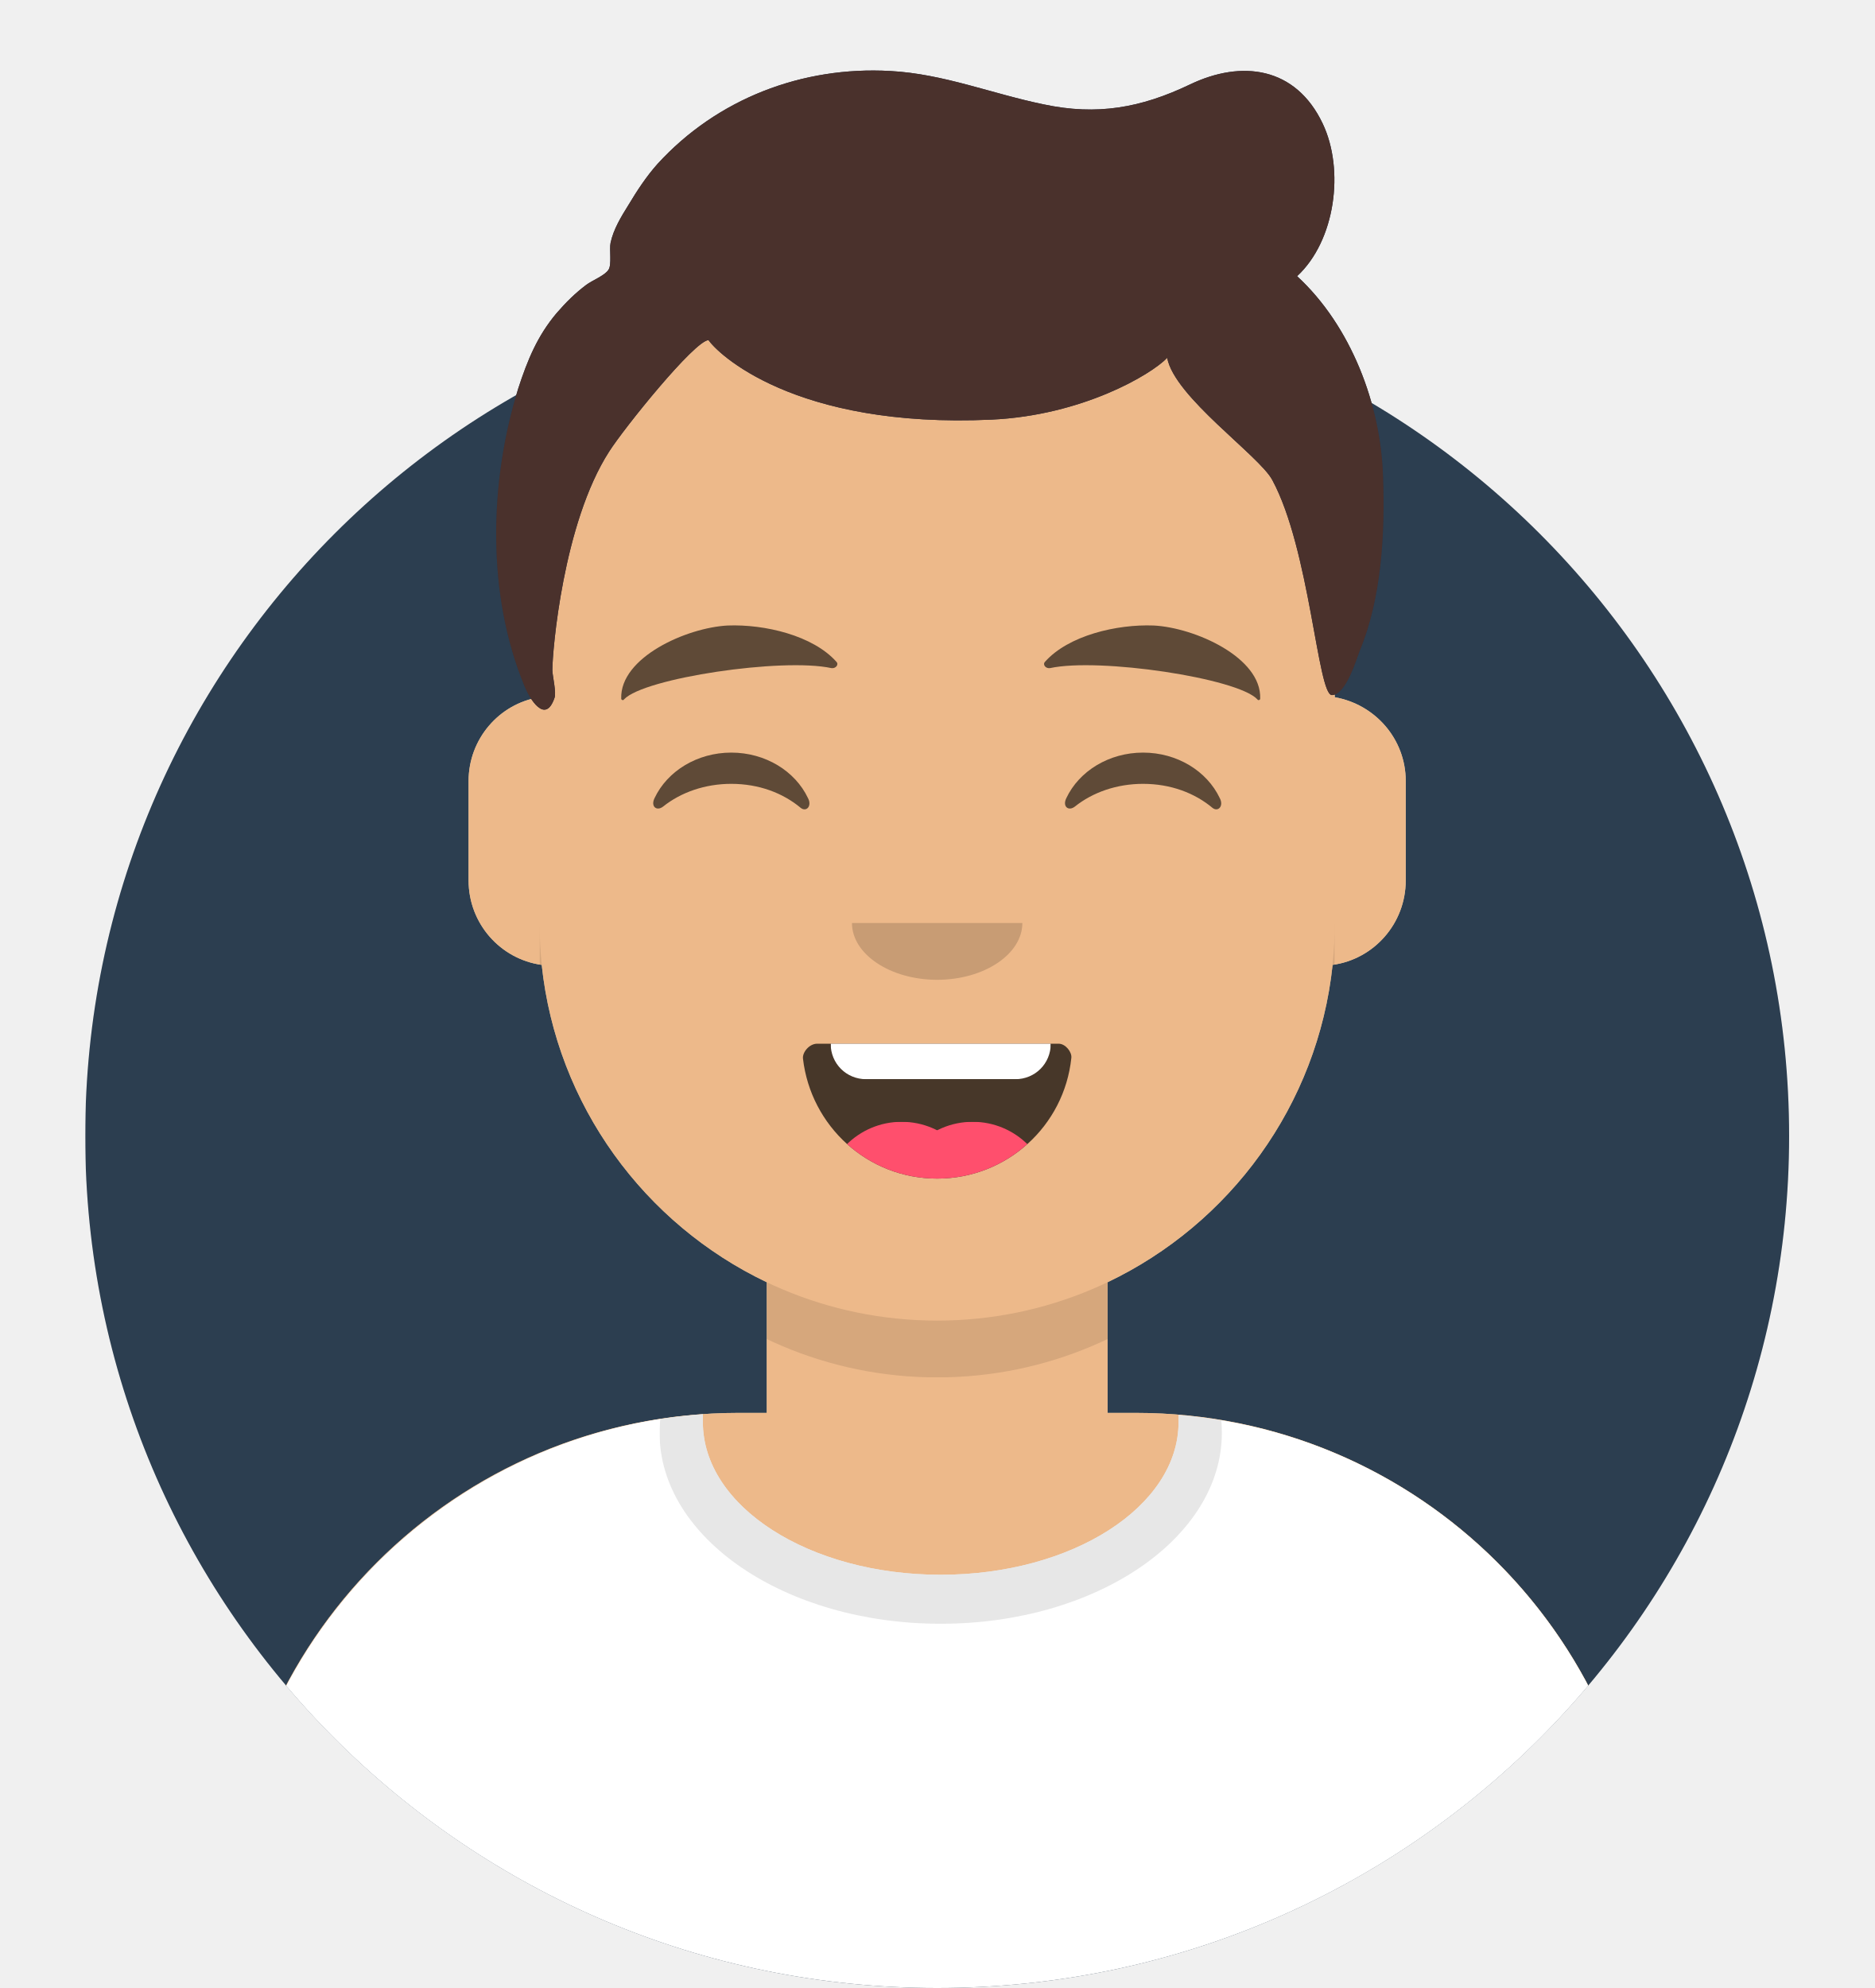
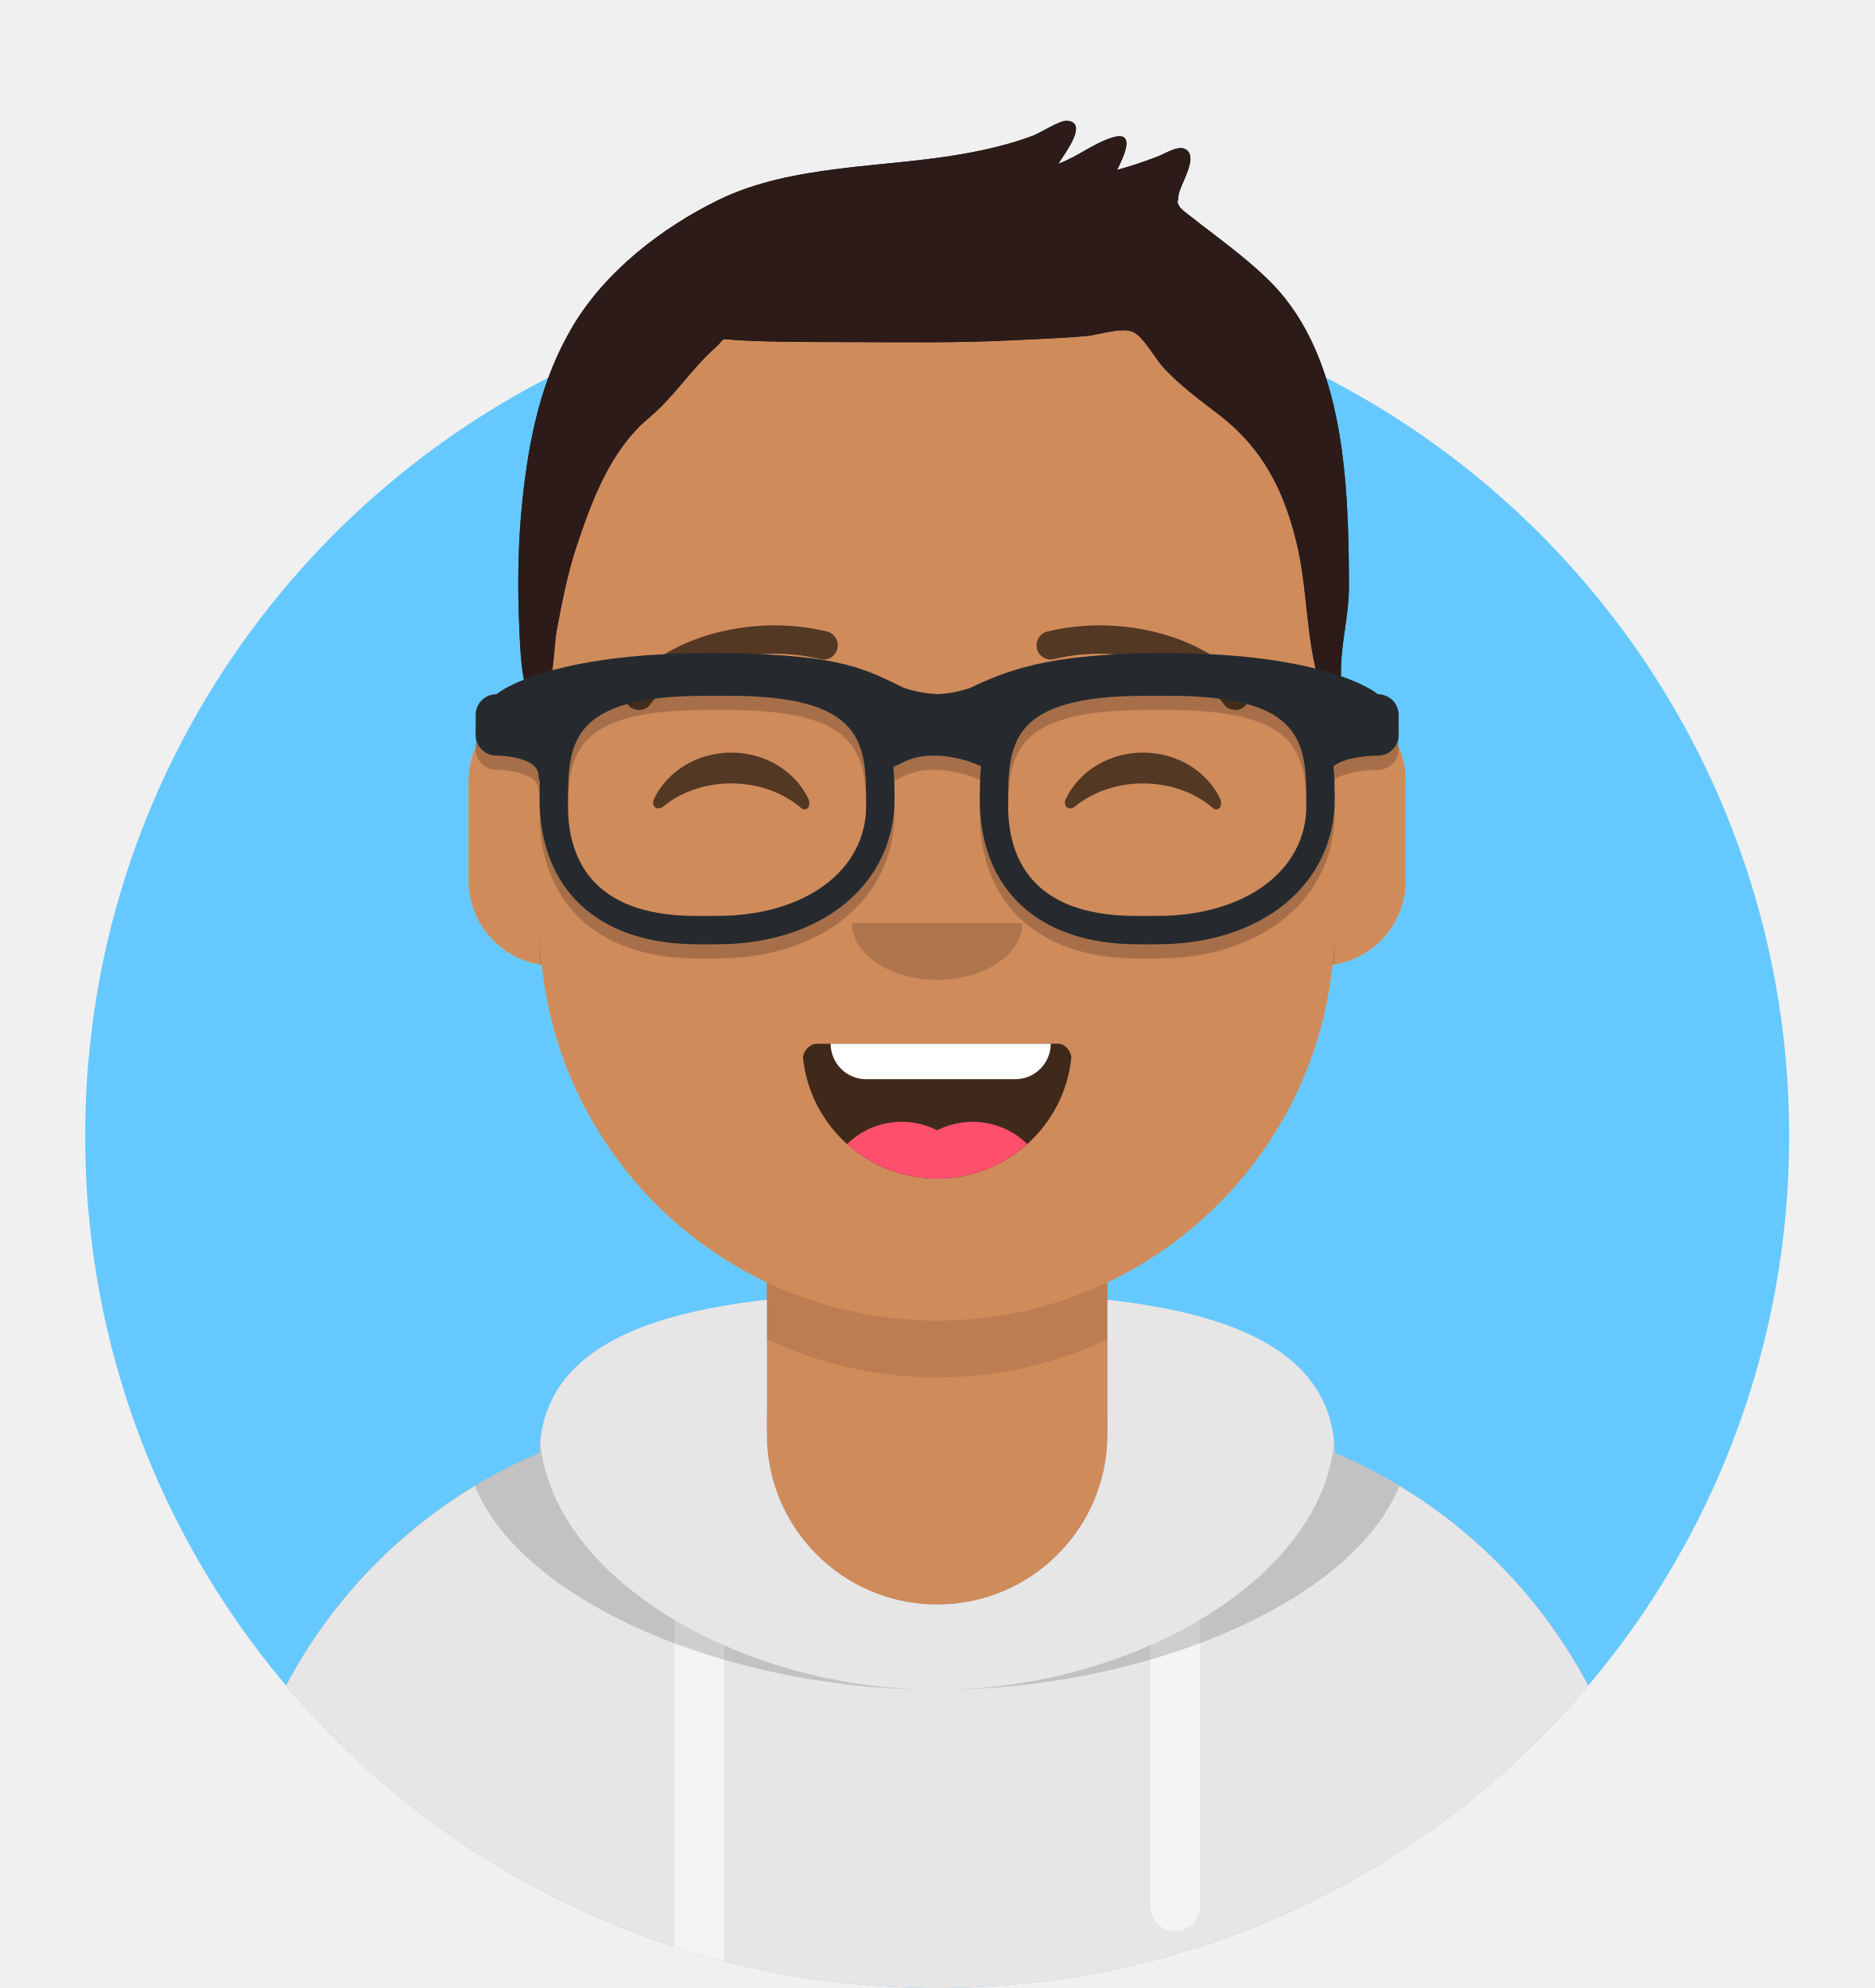
- <svg xmlns="http://www.w3.org/2000/svg" version="1.1" id="Layer_1" x="0px" y="0px" viewBox="0 0 264 280" style="enable-background:new 0 0 264 280;" xml:space="preserve">
-   <style type="text/css">
- 	.st0{fill-rule:evenodd;clip-rule:evenodd;fill:#E6E6E6;}
- 	.st1{filter:url(#Adobe_OpacityMaskFilter);}
- 	.st2{fill-rule:evenodd;clip-rule:evenodd;fill:#FFFFFF;}
- 	.st3{mask:url(#mask-2_1_);}
- 	.st4{fill-rule:evenodd;clip-rule:evenodd;fill:#2C3E50;}
- 	.st5{filter:url(#Adobe_OpacityMaskFilter_1_);}
- 	.st6{mask:url(#mask-4_1_);}
- 	.st7{fill-rule:evenodd;clip-rule:evenodd;fill:#D0C6AC;}
- 	.st8{filter:url(#Adobe_OpacityMaskFilter_2_);}
- 	.st9{mask:url(#mask-6_1_);}
- 	.st10{fill-rule:evenodd;clip-rule:evenodd;fill:#EDB98A;}
- 	.st11{filter:url(#Adobe_OpacityMaskFilter_3_);}
- 	.st12{mask:url(#mask-6_2_);fill-rule:evenodd;clip-rule:evenodd;fill-opacity:0.1;}
- 	.st13{filter:url(#Adobe_OpacityMaskFilter_4_);}
- 	.st14{mask:url(#react-mask-952_1_);}
- 	.st15{filter:url(#Adobe_OpacityMaskFilter_5_);}
- 	.st16{opacity:0.6;mask:url(#react-mask-952_2_);}
- 	.st17{fill-rule:evenodd;clip-rule:evenodd;fill-opacity:0.16;}
- 	.st18{fill-rule:evenodd;clip-rule:evenodd;fill-opacity:0.7;}
- 	.st19{filter:url(#Adobe_OpacityMaskFilter_6_);}
- 	.st20{mask:url(#react-mask-934_1_);fill-rule:evenodd;clip-rule:evenodd;fill:#FFFFFF;}
- 	.st21{filter:url(#Adobe_OpacityMaskFilter_7_);}
- 	.st22{mask:url(#react-mask-934_2_);}
- 	.st23{fill-rule:evenodd;clip-rule:evenodd;fill:#FF4F6D;}
- 	.st24{fill-rule:evenodd;clip-rule:evenodd;fill-opacity:0.6;}
- 	.st25{filter:url(#Adobe_OpacityMaskFilter_8_);}
- 	.st26{mask:url(#react-mask-925_1_);}
- 	.st27{fill-rule:evenodd;clip-rule:evenodd;fill:#28354B;}
- 	.st28{filter:url(#Adobe_OpacityMaskFilter_9_);}
- 	.st29{mask:url(#react-mask-924_1_);}
- 	.st30{fill-rule:evenodd;clip-rule:evenodd;fill:#4A312C;}
- </style>
-   <g>
-     <g transform="translate(-825, -1100)">
+ <svg xmlns="http://www.w3.org/2000/svg" xmlns:xlink="http://www.w3.org/1999/xlink" width="264px" height="280px" viewBox="0 0 264 280" version="1.1">
+   <defs>
+     <circle id="path-1" cx="120" cy="120" r="120" />
+     <path d="M12,160 C12,226.274 65.726,280 132,280 C198.274,280 252,226.274 252,160 L264,160 L264,-1.42108547e-14 L-3.19744231e-14,-1.42108547e-14 L-3.19744231e-14,160 L12,160 Z" id="path-3" />
+     <path d="M124,144.611 L124,163 L128,163 L128,163 C167.765,163 200,195.235 200,235 L200,244 L0,244 L0,235 C-4.86974701e-15,195.235 32.235,163 72,163 L72,163 L76,163 L76,144.611 C58.763,136.422 46.372,119.687 44.305,99.881 C38.48,99.058 34,94.052 34,88 L34,74 C34,68.054 38.325,63.118 44,62.166 L44,56 L44,56 C44,25.072 69.072,5.68137151e-15 100,0 L100,0 L100,0 C130.928,-5.68137151e-15 156,25.072 156,56 L156,62.166 C161.675,63.118 166,68.054 166,74 L166,88 C166,94.052 161.52,99.058 155.695,99.881 C153.628,119.687 141.237,136.422 124,144.611 Z" id="path-5" />
+   </defs>
+   <g id="Avataaar" stroke="none" stroke-width="1" fill="none" fill-rule="evenodd">
+     <g transform="translate(-825, -1100)" id="Avataaar/Circle">
      <g transform="translate(825, 1100)">
-         <g id="Circle" transform="translate(12, 40)">
-           <g id="Circle-Background">
-             <circle class="st0" cx="120" cy="120" r="120" />
-           </g>
-           <defs>
-             <filter id="Adobe_OpacityMaskFilter" filterUnits="userSpaceOnUse" x="0" y="0" width="240" height="240">
-               <feColorMatrix type="matrix" values="1 0 0 0 0  0 1 0 0 0  0 0 1 0 0  0 0 0 1 0" />
-             </filter>
-           </defs>
-           <mask maskUnits="userSpaceOnUse" x="0" y="0" width="240" height="240" id="mask-2_1_">
-             <g class="st1">
-               <circle id="path-1_1_" class="st2" cx="120" cy="120" r="120" />
-             </g>
+         <g id="Circle" stroke-width="1" fill-rule="evenodd" transform="translate(12, 40)">
+           <mask id="mask-2" fill="white">
+             <use xlink:href="#path-1" />
          </mask>
-           <g class="st3">
-             <rect class="st4" width="240" height="240" />
+           <use id="Circle-Background" fill="#E6E6E6" xlink:href="#path-1" />
+           <g id="Color/Palette/Blue-01" mask="url(#mask-2)" fill="#65C9FF">
+             <rect id="🖍Color" x="0" y="0" width="240" height="240" />
          </g>
        </g>
-         <g id="Mask">
- 			</g>
-         <defs>
-           <filter id="Adobe_OpacityMaskFilter_1_" filterUnits="userSpaceOnUse" x="-1" y="0" width="265" height="280">
-             <feColorMatrix type="matrix" values="1 0 0 0 0  0 1 0 0 0  0 0 1 0 0  0 0 0 1 0" />
-           </filter>
-         </defs>
-         <mask maskUnits="userSpaceOnUse" x="-1" y="0" width="265" height="280" id="mask-4_1_">
-           <g class="st5">
-             <path id="path-3_1_" class="st2" d="M12,160c0,66.3,53.7,120,120,120s120-53.7,120-120h12V0H0v160H12z" />
-           </g>
+         <mask id="mask-4" fill="white">
+           <use xlink:href="#path-3" />
        </mask>
-         <g id="Avataaar" class="st6">
+         <g id="Mask" />
+         <g id="Avataaar" stroke-width="1" fill-rule="evenodd" mask="url(#mask-4)">
          <g id="Body" transform="translate(32, 36)">
-             <g>
-               <path class="st7" d="M124,144.6V163h4l0,0c39.8,0,72,32.2,72,72v9H0v-9c0-39.8,32.2-72,72-72l0,0h4v-18.4        c-17.2-8.2-29.6-24.9-31.7-44.7C38.5,99.1,34,94.1,34,88V74c0-5.9,4.3-10.9,10-11.8V56l0,0c0-30.9,25.1-56,56-56l0,0l0,0        c30.9,0,56,25.1,56,56v6.2c5.7,1,10,5.9,10,11.8v14c0,6.1-4.5,11.1-10.3,11.9C153.6,119.7,141.2,136.4,124,144.6z" />
-             </g>
-             <defs>
-               <filter id="Adobe_OpacityMaskFilter_2_" filterUnits="userSpaceOnUse" x="-32" y="0" width="264" height="244">
-                 <feColorMatrix type="matrix" values="1 0 0 0 0  0 1 0 0 0  0 0 1 0 0  0 0 0 1 0" />
-               </filter>
-             </defs>
-             <mask maskUnits="userSpaceOnUse" x="-32" y="0" width="264" height="244" id="mask-6_1_">
-               <g class="st8">
-                 <path id="path-5_1_" class="st2" d="M124,144.6V163h4l0,0c39.8,0,72,32.2,72,72v9H0v-9c0-39.8,32.2-72,72-72l0,0h4v-18.4         c-17.2-8.2-29.6-24.9-31.7-44.7C38.5,99.1,34,94.1,34,88V74c0-5.9,4.3-10.9,10-11.8V56l0,0c0-30.9,25.1-56,56-56l0,0l0,0         c30.9,0,56,25.1,56,56v6.2c5.7,1,10,5.9,10,11.8v14c0,6.1-4.5,11.1-10.3,11.9C153.6,119.7,141.2,136.4,124,144.6z" />
-               </g>
+             <mask id="mask-6" fill="white">
+               <use xlink:href="#path-5" />
            </mask>
-             <g class="st9">
-               <g id="Color" transform="translate(-32, 0)">
-                 <rect class="st10" width="264" height="244" />
+             <use fill="#D0C6AC" xlink:href="#path-5" />
+             <g id="Skin/👶🏽-03-Brown" mask="url(#mask-6)" fill="#D08B5B">
+               <g transform="translate(-32, 0)" id="Color">
+                 <rect x="0" y="0" width="264" height="244" />
              </g>
            </g>
+             <path d="M156,79 L156,102 C156,132.928 130.928,158 100,158 C69.072,158 44,132.928 44,102 L44,79 L44,94 C44,124.928 69.072,150 100,150 C130.928,150 156,124.928 156,94 L156,79 Z" id="Neck-Shadow" fill-opacity="0.1" fill="#000000" mask="url(#mask-6)" />
+           </g>
+           <g id="Clothing/Hoodie" transform="translate(0, 170)">
            <defs>
-               <filter id="Adobe_OpacityMaskFilter_3_" filterUnits="userSpaceOnUse" x="44" y="79" width="112" height="79">
-                 <feColorMatrix type="matrix" values="1 0 0 0 0  0 1 0 0 0  0 0 1 0 0  0 0 0 1 0" />
-               </filter>
+               <path d="M108,13.071 C90.081,15.076 76.28,20.552 76.004,34.645 C50.146,45.568 32,71.165 32,100.999 L32,100.999 L32,110 L232,110 L232,100.999 C232,71.165 213.854,45.568 187.996,34.645 C187.72,20.552 173.919,15.076 156,13.071 L156,32 L156,32 C156,45.255 145.255,56 132,56 L132,56 C118.745,56 108,45.255 108,32 L108,13.071 Z" id="react-path-81" />
            </defs>
-             <mask maskUnits="userSpaceOnUse" x="44" y="79" width="112" height="79" id="mask-6_2_">
-               <g class="st11">
-                 <path id="path-5_2_" class="st2" d="M124,144.6V163h4l0,0c39.8,0,72,32.2,72,72v9H0v-9c0-39.8,32.2-72,72-72l0,0h4v-18.4         c-17.2-8.2-29.6-24.9-31.7-44.7C38.5,99.1,34,94.1,34,88V74c0-5.9,4.3-10.9,10-11.8V56l0,0c0-30.9,25.1-56,56-56l0,0l0,0         c30.9,0,56,25.1,56,56v6.2c5.7,1,10,5.9,10,11.8v14c0,6.1-4.5,11.1-10.3,11.9C153.6,119.7,141.2,136.4,124,144.6z" />
+             <mask id="react-mask-82" fill="white">
+               <use xlink:href="#react-path-81" />
+             </mask>
+             <use id="Hoodie" fill="#B7C1DB" fill-rule="evenodd" xlink:href="#react-path-81" />
+             <g id="Color/Palette/Gray-01" mask="url(#react-mask-82)" fill-rule="evenodd" fill="#E6E6E6">
+               <rect id="🖍Color" x="0" y="0" width="264" height="110" />
+             </g>
+             <path d="M102,61.739 L102,110 L95,110 L95,58.15 C97.204,59.46 99.547,60.661 102,61.739 Z M169,58.15 L169,98.5 C169,100.433 167.433,102 165.5,102 C163.567,102 162,100.433 162,98.5 L162,61.739 C164.453,60.661 166.796,59.46 169,58.15 Z" id="Straps" fill="#F4F4F4" fill-rule="evenodd" mask="url(#react-mask-82)" />
+             <path d="M90.96,12.724 C75.909,15.571 65.5,21.243 65.5,32.308 C65.5,52.02 98.538,68 132,68 C165.462,68 198.5,52.02 198.5,32.308 C198.5,21.243 188.091,15.571 173.04,12.724 C182.125,16.074 188,21.706 188,31.077 C188,51.469 160.179,68 132,68 C103.821,68 76,51.469 76,31.077 C76,21.706 81.875,16.074 90.96,12.724 Z" id="Shadow" fill-opacity="0.16" fill="#000000" fill-rule="evenodd" mask="url(#react-mask-82)" />
+           </g>
+           <g id="Face" transform="translate(76, 82)" fill="#000000">
+             <g id="Mouth/Smile" transform="translate(2, 52)">
+               <defs>
+                 <path d="M35.118,15.128 C36.176,24.62 44.226,32 54,32 C63.804,32 71.874,24.574 72.892,15.04 C72.974,14.273 72.117,13 71.043,13 C56.149,13 44.738,13 37.087,13 C36.007,13 35.012,14.178 35.118,15.128 Z" id="react-path-89" />
+               </defs>
+               <mask id="react-mask-90" fill="white">
+                 <use xlink:href="#react-path-89" />
+               </mask>
+               <use id="Mouth" fill-opacity="0.7" fill="#000000" fill-rule="evenodd" xlink:href="#react-path-89" />
+               <rect id="Teeth" fill="#FFFFFF" fill-rule="evenodd" mask="url(#react-mask-90)" x="39" y="2" width="31" height="16" rx="5" />
+               <g id="Tongue" stroke-width="1" fill-rule="evenodd" mask="url(#react-mask-90)" fill="#FF4F6D">
+                 <g transform="translate(38, 24)">
+                   <circle cx="11" cy="11" r="11" />
+                   <circle cx="21" cy="11" r="11" />
+                 </g>
              </g>
-             </mask>
-             <path id="Neck-Shadow" class="st12" d="M156,79v23c0,30.9-25.1,56-56,56s-56-25.1-56-56V79v15c0,30.9,25.1,56,56,56       s56-25.1,56-56V79z" />
-           </g>
-           <g transform="translate(0, 170)">
-             <g id="Clothes">
-               <path class="st0" d="M166,29.3c37,3,66,34,66,71.8v8.9H32v-8.9C32,63,61.6,31.8,99,29.2c0,0.4,0,0.7,0,1.1        c0,11.9,15,21.5,33.5,21.5S166,42.2,166,30.3C166,30,166,29.6,166,29.3z" />
            </g>
-             <defs>
-               <filter id="Adobe_OpacityMaskFilter_4_" filterUnits="userSpaceOnUse" x="0" y="0" width="264" height="110">
-                 <feColorMatrix type="matrix" values="1 0 0 0 0  0 1 0 0 0  0 0 1 0 0  0 0 0 1 0" />
-               </filter>
-             </defs>
-             <mask maskUnits="userSpaceOnUse" x="0" y="0" width="264" height="110" id="react-mask-952_1_">
-               <g class="st13">
-                 <path id="react-path-951_1_" class="st2" d="M166,29.3c37,3,66,34,66,71.8v8.9H32v-8.9C32,63,61.6,31.8,99,29.2         c0,0.4,0,0.7,0,1.1c0,11.9,15,21.5,33.5,21.5S166,42.2,166,30.3C166,30,166,29.6,166,29.3z" />
-               </g>
-             </mask>
-             <g class="st14">
-               <rect class="st2" width="264" height="110" />
+             <g id="Nose/Default" transform="translate(28, 40)" fill-opacity="0.16">
+               <path d="M16,8 C16,12.418 21.373,16 28,16 L28,16 C34.627,16 40,12.418 40,8" id="Nose" />
            </g>
-             <defs>
-               <filter id="Adobe_OpacityMaskFilter_5_" filterUnits="userSpaceOnUse" x="92.9" y="4.9" width="79.3" height="53.8">
-                 <feColorMatrix type="matrix" values="1 0 0 0 0  0 1 0 0 0  0 0 1 0 0  0 0 0 1 0" />
-               </filter>
-             </defs>
-             <mask maskUnits="userSpaceOnUse" x="92.9" y="4.9" width="79.3" height="53.8" id="react-mask-952_2_">
-               <g class="st15">
-                 <path id="react-path-951_2_" class="st2" d="M166,29.3c37,3,66,34,66,71.8v8.9H32v-8.9C32,63,61.6,31.8,99,29.2         c0,0.4,0,0.7,0,1.1c0,11.9,15,21.5,33.5,21.5S166,42.2,166,30.3C166,30,166,29.6,166,29.3z" />
-               </g>
-             </mask>
-             <g id="Shadowy" class="st16">
-               <g transform="translate(92, 4)">
-                 <ellipse class="st17" cx="40.5" cy="27.8" rx="39.6" ry="26.9" />
+             <g id="Eyes/Happy-😁" transform="translate(0, 8)" fill-opacity="0.6">
+               <path d="M16.16,22.447 C18.007,18.649 22.164,16 26.998,16 C31.814,16 35.959,18.63 37.815,22.407 C38.367,23.529 37.582,24.447 36.791,23.767 C34.34,21.66 30.859,20.344 26.998,20.344 C23.257,20.344 19.874,21.579 17.438,23.572 C16.547,24.3 15.62,23.558 16.16,22.447 Z" id="Squint" />
+               <path d="M74.16,22.447 C76.007,18.649 80.164,16 84.998,16 C89.814,16 93.959,18.63 95.815,22.407 C96.367,23.529 95.582,24.447 94.791,23.767 C92.34,21.66 88.859,20.344 84.998,20.344 C81.257,20.344 77.874,21.579 75.438,23.572 C74.547,24.3 73.62,23.558 74.16,22.447 Z" id="Squint" />
+             </g>
+             <g id="Eyebrow/Outline/Default" fill-opacity="0.6">
+               <g id="I-Browse" transform="translate(12, 6)">
+                 <path d="M3.63,11.159 C7.545,5.65 18.278,2.561 27.523,4.831 C28.596,5.095 29.679,4.439 29.942,3.366 C30.206,2.293 29.55,1.21 28.477,0.947 C17.74,-1.69 5.312,1.887 0.37,8.841 C-0.27,9.742 -0.059,10.99 0.841,11.63 C1.742,12.27 2.99,12.059 3.63,11.159 Z" id="Eyebrow" fill-rule="nonzero" />
+                 <path d="M61.63,11.159 C65.545,5.65 76.278,2.561 85.523,4.831 C86.596,5.095 87.679,4.439 87.942,3.366 C88.206,2.293 87.55,1.21 86.477,0.947 C75.74,-1.69 63.312,1.887 58.37,8.841 C57.73,9.742 57.941,10.99 58.841,11.63 C59.742,12.27 60.99,12.059 61.63,11.159 Z" id="Eyebrow" fill-rule="nonzero" transform="translate(73.00015, 6.039198) scale(-1, 1) translate(-73.00015, -6.039198) " />
              </g>
            </g>
          </g>
-           <g id="Face" transform="translate(76, 82)">
-             <g transform="translate(2, 52)">
-               <g id="Mouth">
-                 <path class="st18" d="M35.1,15.1C36.2,24.6,44.2,32,54,32c9.8,0,17.9-7.4,18.9-17c0.1-0.8-0.8-2-1.8-2c-14.9,0-26.3,0-34,0         C36,13,35,14.2,35.1,15.1z" />
-               </g>
-               <defs>
-                 <filter id="Adobe_OpacityMaskFilter_6_" filterUnits="userSpaceOnUse" x="39" y="2" width="31" height="16">
-                   <feColorMatrix type="matrix" values="1 0 0 0 0  0 1 0 0 0  0 0 1 0 0  0 0 0 1 0" />
-                 </filter>
-               </defs>
-               <mask maskUnits="userSpaceOnUse" x="39" y="2" width="31" height="16" id="react-mask-934_1_">
-                 <g class="st19">
-                   <path id="react-path-933_1_" class="st2" d="M35.1,15.1C36.2,24.6,44.2,32,54,32c9.8,0,17.9-7.4,18.9-17          c0.1-0.8-0.8-2-1.8-2c-14.9,0-26.3,0-34,0C36,13,35,14.2,35.1,15.1z" />
-                 </g>
-               </mask>
-               <path id="Teeth" class="st20" d="M44,2h21c2.8,0,5,2.2,5,5v6c0,2.8-2.2,5-5,5H44c-2.8,0-5-2.2-5-5V7C39,4.2,41.2,2,44,2z" />
-               <defs>
-                 <filter id="Adobe_OpacityMaskFilter_7_" filterUnits="userSpaceOnUse" x="38" y="24" width="32" height="22">
-                   <feColorMatrix type="matrix" values="1 0 0 0 0  0 1 0 0 0  0 0 1 0 0  0 0 0 1 0" />
-                 </filter>
-               </defs>
-               <mask maskUnits="userSpaceOnUse" x="38" y="24" width="32" height="22" id="react-mask-934_2_">
-                 <g class="st21">
-                   <path id="react-path-933_2_" class="st2" d="M35.1,15.1C36.2,24.6,44.2,32,54,32c9.8,0,17.9-7.4,18.9-17          c0.1-0.8-0.8-2-1.8-2c-14.9,0-26.3,0-34,0C36,13,35,14.2,35.1,15.1z" />
-                 </g>
-               </mask>
-               <g id="Tongue" class="st22">
-                 <g transform="translate(38, 24)">
-                   <circle class="st23" cx="11" cy="11" r="11" />
-                   <circle class="st23" cx="21" cy="11" r="11" />
-                 </g>
-               </g>
-             </g>
-             <g transform="translate(28, 40)">
-               <path id="Nose" class="st17" d="M16,8c0,4.4,5.4,8,12,8l0,0c6.6,0,12-3.6,12-8" />
-             </g>
-             <g transform="translate(0, 8)">
-               <path id="Squint" class="st24" d="M16.2,22.4C18,18.6,22.2,16,27,16c4.8,0,9,2.6,10.8,6.4c0.6,1.1-0.2,2-1,1.4        c-2.5-2.1-5.9-3.4-9.8-3.4c-3.7,0-7.1,1.2-9.6,3.2C16.5,24.3,15.6,23.6,16.2,22.4z" />
-               <path class="st24" d="M74.2,22.4C76,18.6,80.2,16,85,16c4.8,0,9,2.6,10.8,6.4c0.6,1.1-0.2,2-1,1.4c-2.5-2.1-5.9-3.4-9.8-3.4        c-3.7,0-7.1,1.2-9.6,3.2C74.5,24.3,73.6,23.6,74.2,22.4z" />
-             </g>
-             <g>
-               <path id="Eyebrow" class="st24" d="M26.5,6.1c-5.8,0.3-15.2,4.5-15,10.3c0,0.2,0.3,0.3,0.4,0.1c2.8-3,22.3-5.9,29.2-4.4        c0.6,0.1,1.1-0.5,0.7-0.9C38.5,7.5,31.7,5.9,26.5,6.1" />
-               <path class="st24" d="M86.5,6.1c5.8,0.3,15.2,4.5,15,10.3c0,0.2-0.3,0.3-0.4,0.1c-2.8-3-22.3-5.9-29.2-4.4        c-0.6,0.1-1.1-0.5-0.7-0.9C74.5,7.5,81.3,5.9,86.5,6.1" />
-             </g>
-           </g>
-           <g id="Top">
+           <g id="Top" stroke-width="1" fill-rule="evenodd">
            <defs>
-               <filter id="Adobe_OpacityMaskFilter_8_" filterUnits="userSpaceOnUse" x="-1" y="0" width="264" height="280">
-                 <feColorMatrix type="matrix" values="1 0 0 0 0  0 1 0 0 0  0 0 1 0 0  0 0 0 1 0" />
+               <rect id="react-path-56" x="0" y="0" width="264" height="280" />
+               <path d="M180.15,39.92 C177.39,37.1 174.186,34.707 171.069,32.307 C170.382,31.777 169.683,31.261 169.011,30.712 C168.858,30.587 167.292,29.466 167.105,29.053 C166.654,28.06 166.915,28.833 166.977,27.649 C167.056,26.151 170.111,21.919 167.831,20.949 C166.828,20.522 165.04,21.658 164.078,22.033 C162.196,22.767 160.292,23.393 158.347,23.933 C159.279,22.076 161.055,18.359 157.716,19.354 C155.114,20.129 152.69,22.122 150.076,23.059 C150.941,21.642 154.4,17.248 151.274,17.002 C150.302,16.926 147.471,18.75 146.424,19.14 C143.287,20.305 140.083,21.059 136.79,21.653 C125.592,23.671 112.497,23.095 102.137,28.193 C94.149,32.124 86.263,38.222 81.648,45.988 C77.201,53.473 75.538,61.664 74.607,70.241 C73.924,76.536 73.868,83.043 74.188,89.36 C74.292,91.43 74.525,100.971 77.532,98.081 C79.03,96.642 79.019,90.828 79.396,88.86 C80.147,84.945 80.87,81.013 82.122,77.223 C84.328,70.544 86.931,63.43 92.427,58.83 C95.954,55.878 98.431,51.889 101.806,48.911 C103.322,47.574 102.165,47.713 104.603,47.889 C106.241,48.006 107.885,48.051 109.526,48.094 C113.322,48.193 117.124,48.168 120.921,48.181 C128.568,48.209 136.179,48.317 143.819,47.916 C147.214,47.739 150.618,47.642 154.004,47.328 C155.895,47.153 159.251,45.941 160.808,46.867 C162.233,47.714 163.713,50.482 164.736,51.615 C167.154,54.294 170.036,56.339 172.862,58.535 C178.757,63.115 181.732,68.867 183.523,76.023 C185.306,83.153 184.806,89.768 187.013,96.785 C187.402,98.018 188.429,100.145 189.695,98.239 C189.93,97.885 189.87,95.939 189.87,94.819 C189.87,90.3 191.014,86.908 191,82.359 C190.944,68.527 190.496,50.491 180.15,39.92 Z" id="react-path-55" />
+               <filter x="-0.8%" y="-2.0%" width="101.5%" height="108.0%" filterUnits="objectBoundingBox" id="react-filter-52">
+                 <feOffset dx="0" dy="2" in="SourceAlpha" result="shadowOffsetOuter1" />
+                 <feColorMatrix values="0 0 0 0 0   0 0 0 0 0   0 0 0 0 0  0 0 0 0.16 0" type="matrix" in="shadowOffsetOuter1" result="shadowMatrixOuter1" />
+                 <feMerge>
+                   <feMergeNode in="shadowMatrixOuter1" />
+                   <feMergeNode in="SourceGraphic" />
+                 </feMerge>
              </filter>
            </defs>
-             <mask maskUnits="userSpaceOnUse" x="-1" y="0" width="264" height="280" id="react-mask-925_1_">
-               <g class="st25">
-                 <rect id="react-path-927_1_" class="st2" width="264" height="280" />
-               </g>
+             <mask id="react-mask-54" fill="white">
+               <use xlink:href="#react-path-56" />
            </mask>
-             <g class="st26">
+             <g id="Mask" />
+             <g id="Top/Short-Hair/Short-Flat" mask="url(#react-mask-54)">
              <g transform="translate(-1, 0)">
-                 <g id="Short-Hair">
-                   <path class="st27" d="M183.7,38.9c5.4-5,6.7-15,3.6-21.5c-3.8-8-11.4-9-18.7-5.5c-6.9,3.3-13.1,4.4-20.6,2.8          c-7.3-1.5-14.1-4.3-21.6-4.7C114,9.3,102,13.9,93.6,23.1c-1.6,1.8-2.9,3.8-4.1,5.8c-1,1.6-2.1,3.4-2.5,5.3          c-0.2,0.9,0.2,3.1-0.3,3.8c-0.5,0.8-2.3,1.5-3.1,2.1c-1.6,1.2-2.9,2.5-4.2,4c-2.7,3.2-4.1,6.6-5.4,10.6          c-4.1,13.2-4.5,29,0.9,42c0.7,1.7,2.9,5.4,4.2,1.6c0.3-0.7-0.3-3.2-0.3-3.9c0-2.7,1.5-20.7,8-30.8c2.1-3.3,12-15.6,14-15.7          c1.1,1.7,11.9,12.5,39.9,11.2c12.7-0.6,22.4-6.3,24.7-8.7c1,5.5,13,13.8,14.8,17.2c5.3,9.8,6.4,30.3,8.4,30.3          s3.5-5.2,3.9-6.2c3.1-7.4,3.6-16.6,3.3-24.6C195.5,57,191.3,45.9,183.7,38.9z" />
+                 <mask id="react-mask-53" fill="white">
+                   <use xlink:href="#react-path-55" />
+                 </mask>
+                 <use id="Short-Hair" stroke="none" fill="#1F3140" fill-rule="evenodd" xlink:href="#react-path-55" />
+                 <g id="Skin/👶🏽-03-Brown" mask="url(#react-mask-53)" fill="#2C1B18">
+                   <g transform="translate(0, 0) " id="Color">
+                     <rect x="0" y="0" width="264" height="280" />
+                   </g>
                </g>
-                 <defs>
-                   <filter id="Adobe_OpacityMaskFilter_9_" filterUnits="userSpaceOnUse" x="0" y="0" width="264" height="280">
-                     <feColorMatrix type="matrix" values="1 0 0 0 0  0 1 0 0 0  0 0 1 0 0  0 0 0 1 0" />
-                   </filter>
-                 </defs>
-                 <mask maskUnits="userSpaceOnUse" x="0" y="0" width="264" height="280" id="react-mask-924_1_">
-                   <g class="st28">
-                     <path id="react-path-926_1_" class="st2" d="M183.7,38.9c5.4-5,6.7-15,3.6-21.5c-3.8-8-11.4-9-18.7-5.5           c-6.9,3.3-13.1,4.4-20.6,2.8c-7.3-1.5-14.1-4.3-21.6-4.7C114,9.3,102,13.9,93.6,23.1c-1.6,1.8-2.9,3.8-4.1,5.8           c-1,1.6-2.1,3.4-2.5,5.3c-0.2,0.9,0.2,3.1-0.3,3.8c-0.5,0.8-2.3,1.5-3.1,2.1c-1.6,1.2-2.9,2.5-4.2,4           c-2.7,3.2-4.1,6.6-5.4,10.6c-4.1,13.2-4.5,29,0.9,42c0.7,1.7,2.9,5.4,4.2,1.6c0.3-0.7-0.3-3.2-0.3-3.9           c0-2.7,1.5-20.7,8-30.8c2.1-3.3,12-15.6,14-15.7c1.1,1.7,11.9,12.5,39.9,11.2c12.7-0.6,22.4-6.3,24.7-8.7           c1,5.5,13,13.8,14.8,17.2c5.3,9.8,6.4,30.3,8.4,30.3s3.5-5.2,3.9-6.2c3.1-7.4,3.6-16.6,3.3-24.6           C195.5,57,191.3,45.9,183.7,38.9z" />
-                   </g>
-                 </mask>
-                 <g class="st29">
-                   <g transform="translate(0, 0) ">
-                     <rect class="st30" width="264" height="280" />
+                 <g id="Top/_Resources/Prescription-02" fill="none" transform="translate(62, 85)" stroke-width="1">
+                   <defs>
+                     <filter x="-0.8%" y="-2.4%" width="101.5%" height="109.8%" filterUnits="objectBoundingBox" id="react-filter-74">
+                       <feOffset dx="0" dy="2" in="SourceAlpha" result="shadowOffsetOuter1" />
+                       <feColorMatrix values="0 0 0 0 0   0 0 0 0 0   0 0 0 0 0  0 0 0 0.2 0" type="matrix" in="shadowOffsetOuter1" result="shadowMatrixOuter1" />
+                       <feMerge>
+                         <feMergeNode in="shadowMatrixOuter1" />
+                         <feMergeNode in="SourceGraphic" />
+                       </feMerge>
+                     </filter>
+                   </defs>
+                   <g id="Wayfarers" filter="url(#react-filter-74)" transform="translate(6, 7)" fill="#252C2F">
+                     <path d="M34,41 L31.242,41 C17.315,41 9,33.336 9,20.5 C9,10.127 10.817,0 32.53,0 L35.47,0 C57.183,0 59,10.127 59,20.5 C59,32.569 48.721,41 34,41 Z M32.385,6 C13,6 13,12.841 13,21.502 C13,28.572 16.116,37 30.971,37 L34,37 C46.365,37 55,30.627 55,21.502 C55,12.841 55,6 35.615,6 L32.385,6 Z" id="Left" fill-rule="nonzero" />
+                     <path d="M96,41 L93.242,41 C79.315,41 71,33.336 71,20.5 C71,10.127 72.817,0 94.53,0 L97.47,0 C119.183,0 121,10.127 121,20.5 C121,32.569 110.721,41 96,41 Z M94.385,6 C75,6 75,12.841 75,21.502 C75,28.572 78.119,37 92.971,37 L96,37 C108.365,37 117,30.627 117,21.502 C117,12.841 117,6 97.615,6 L94.385,6 Z" id="Right" fill-rule="nonzero" />
+                     <path d="M2.955,5.772 C3.646,5.096 11.21,0 32.5,0 C50.351,0 54.13,1.853 59.85,4.652 L60.269,4.859 C60.667,4.999 62.7,5.69 65.079,5.766 C67.246,5.673 69.1,5.085 69.642,4.897 C76.17,1.722 82.561,0 97.5,0 C118.79,0 126.354,5.096 127.045,5.772 C128.679,5.772 130,7.062 130,8.657 L130,11.543 C130,13.139 128.679,14.429 127.045,14.429 C127.045,14.429 120.144,14.429 120.144,17.315 C120.144,20.2 118.182,13.139 118.182,11.543 L118.182,8.732 C114.579,7.353 108.128,4.786 97.5,4.786 C85.658,4.786 79.761,6.886 74.702,8.971 L74.759,9.108 L74.756,11.094 L72.539,16.444 L69.8,15.361 C69.556,15.264 69.028,15.09 68.296,14.91 C66.256,14.407 64.159,14.254 62.304,14.634 C61.624,14.774 60.992,14.984 60.413,15.267 L57.77,16.558 L55.127,11.396 L55.244,9.102 L55.325,8.907 C50.962,6.874 46.939,4.786 32.5,4.786 C21.872,4.786 15.422,7.352 11.818,8.731 L11.818,11.543 C11.818,13.139 8.864,20.2 8.864,17.315 C8.864,14.429 2.955,14.429 2.955,14.429 C1.324,14.429 0,13.139 0,11.543 L0,8.657 C0,7.062 1.324,5.772 2.955,5.772 Z" id="Stuff" fill-rule="nonzero" />
                  </g>
                </g>
              </g>
            </g>
          </g>
        </g>
      </g>
    </g>
  </g>
</svg>
